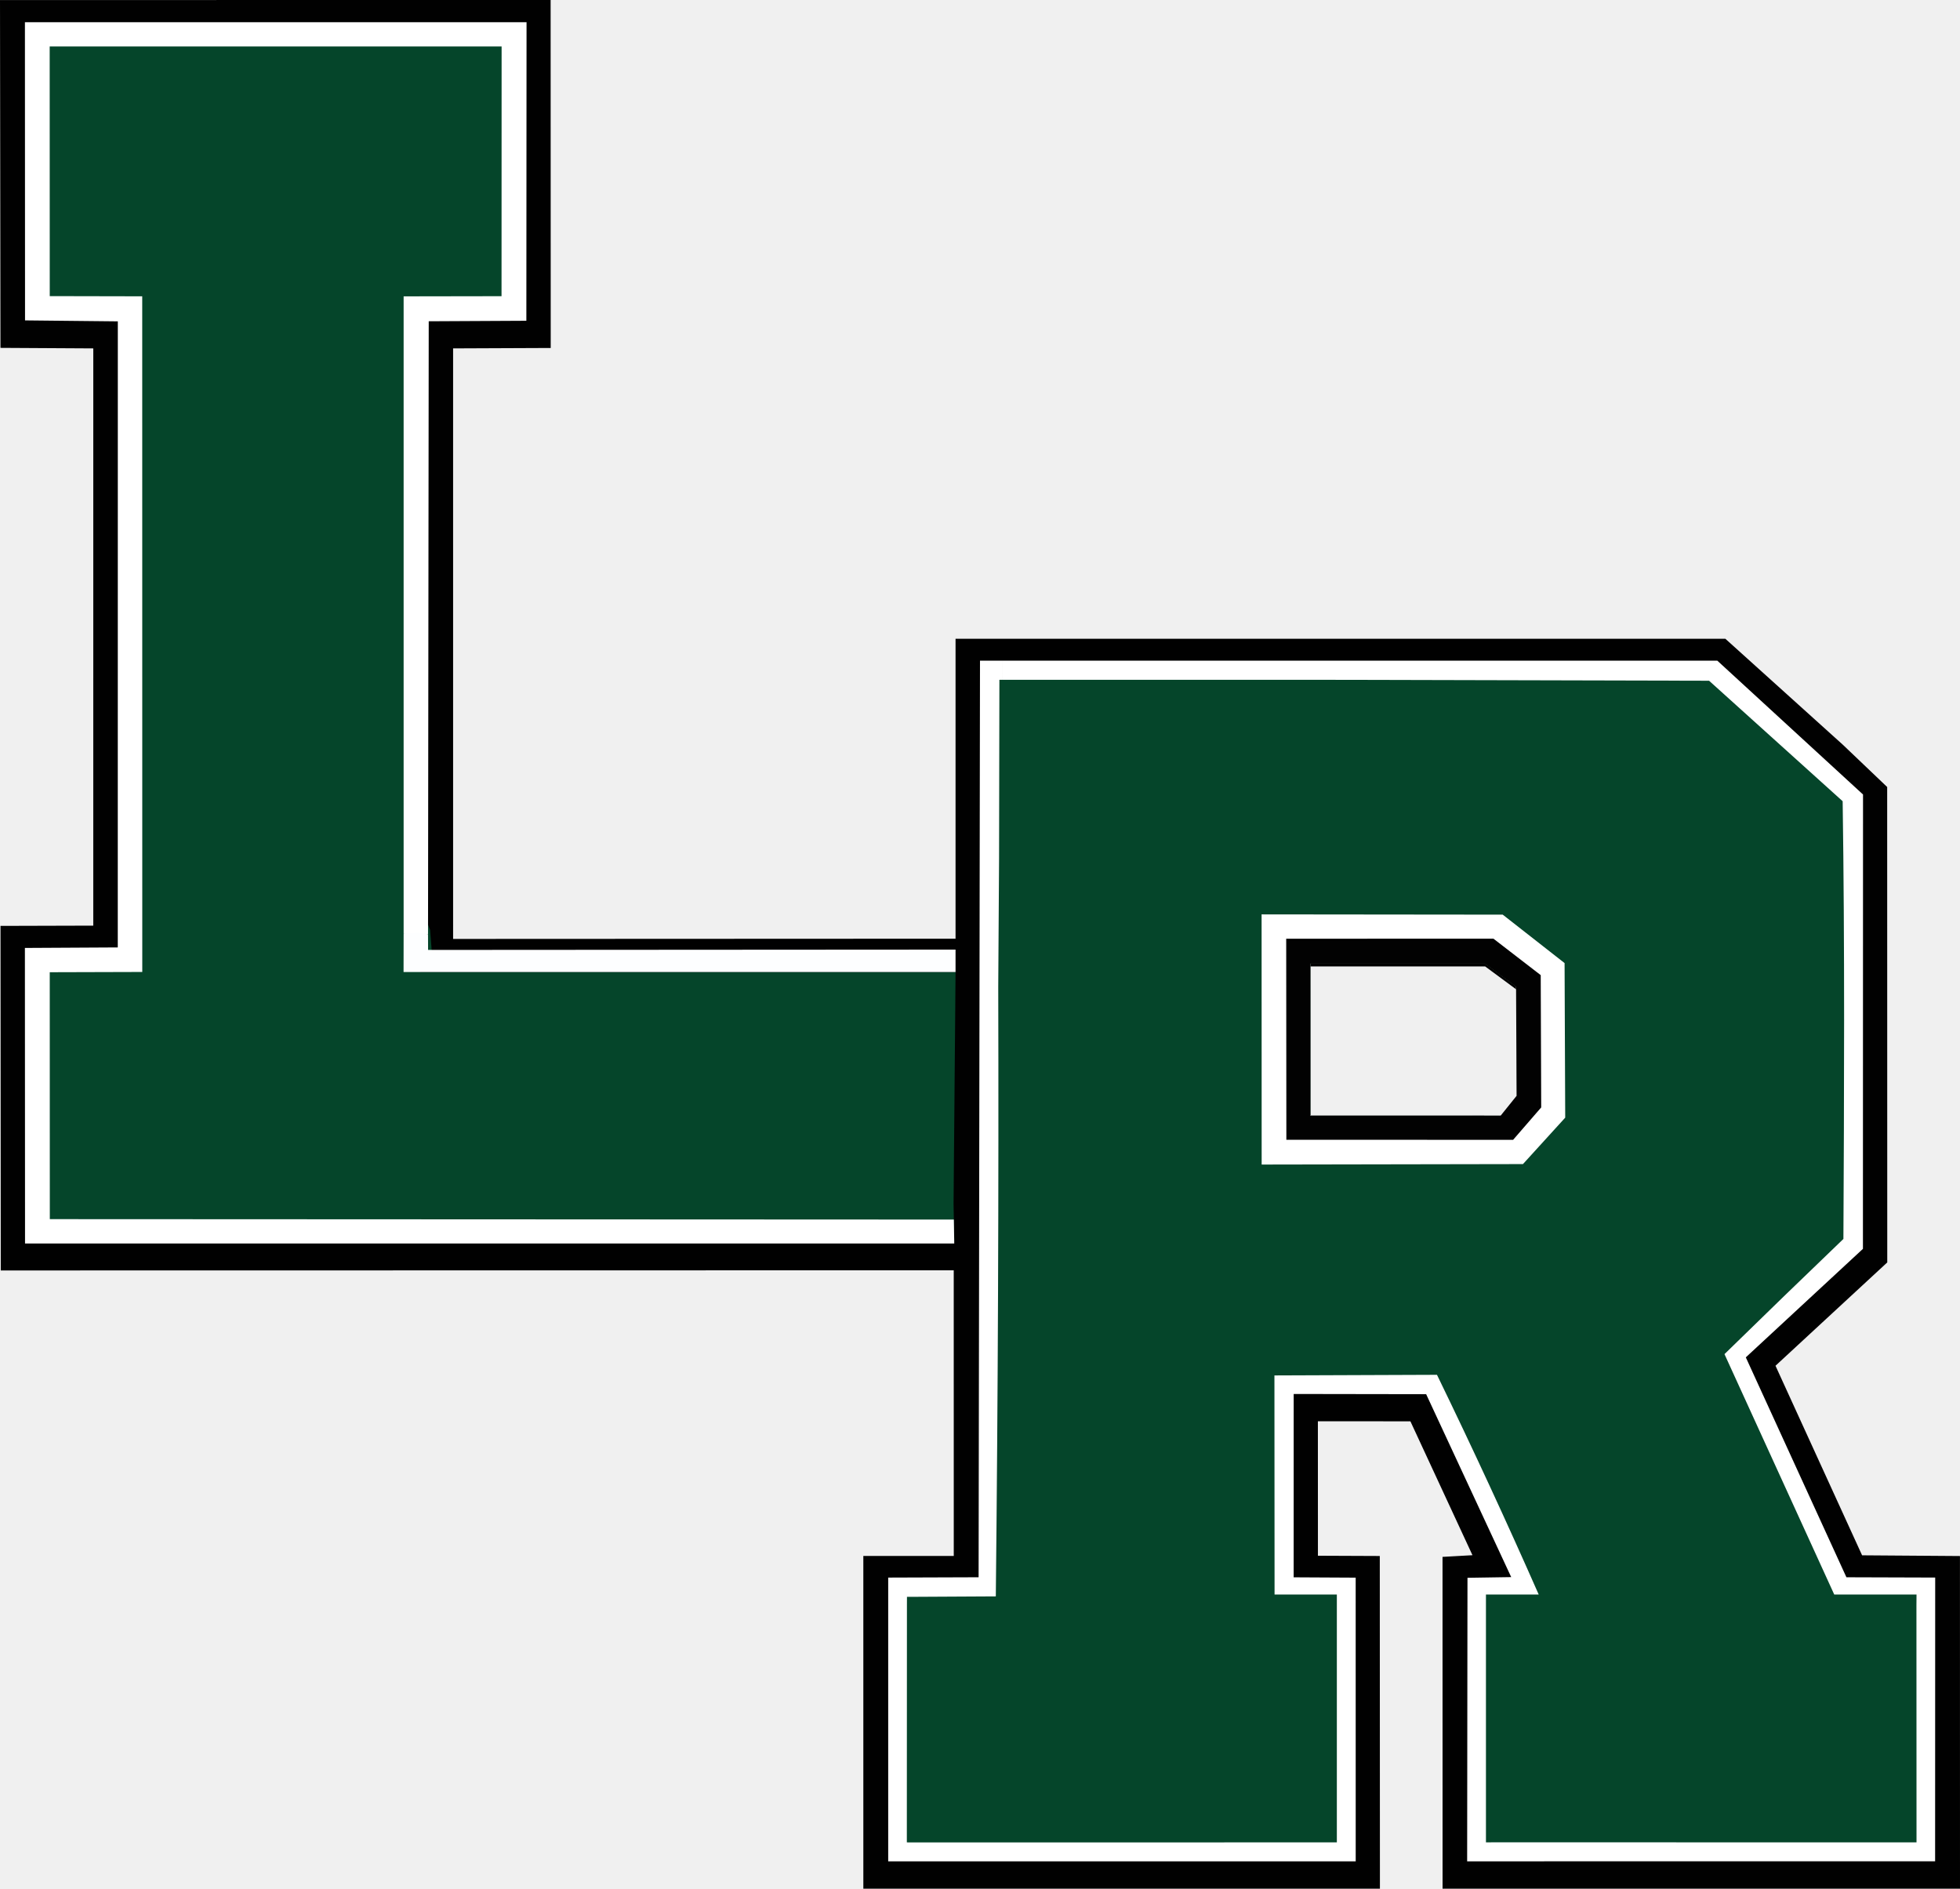
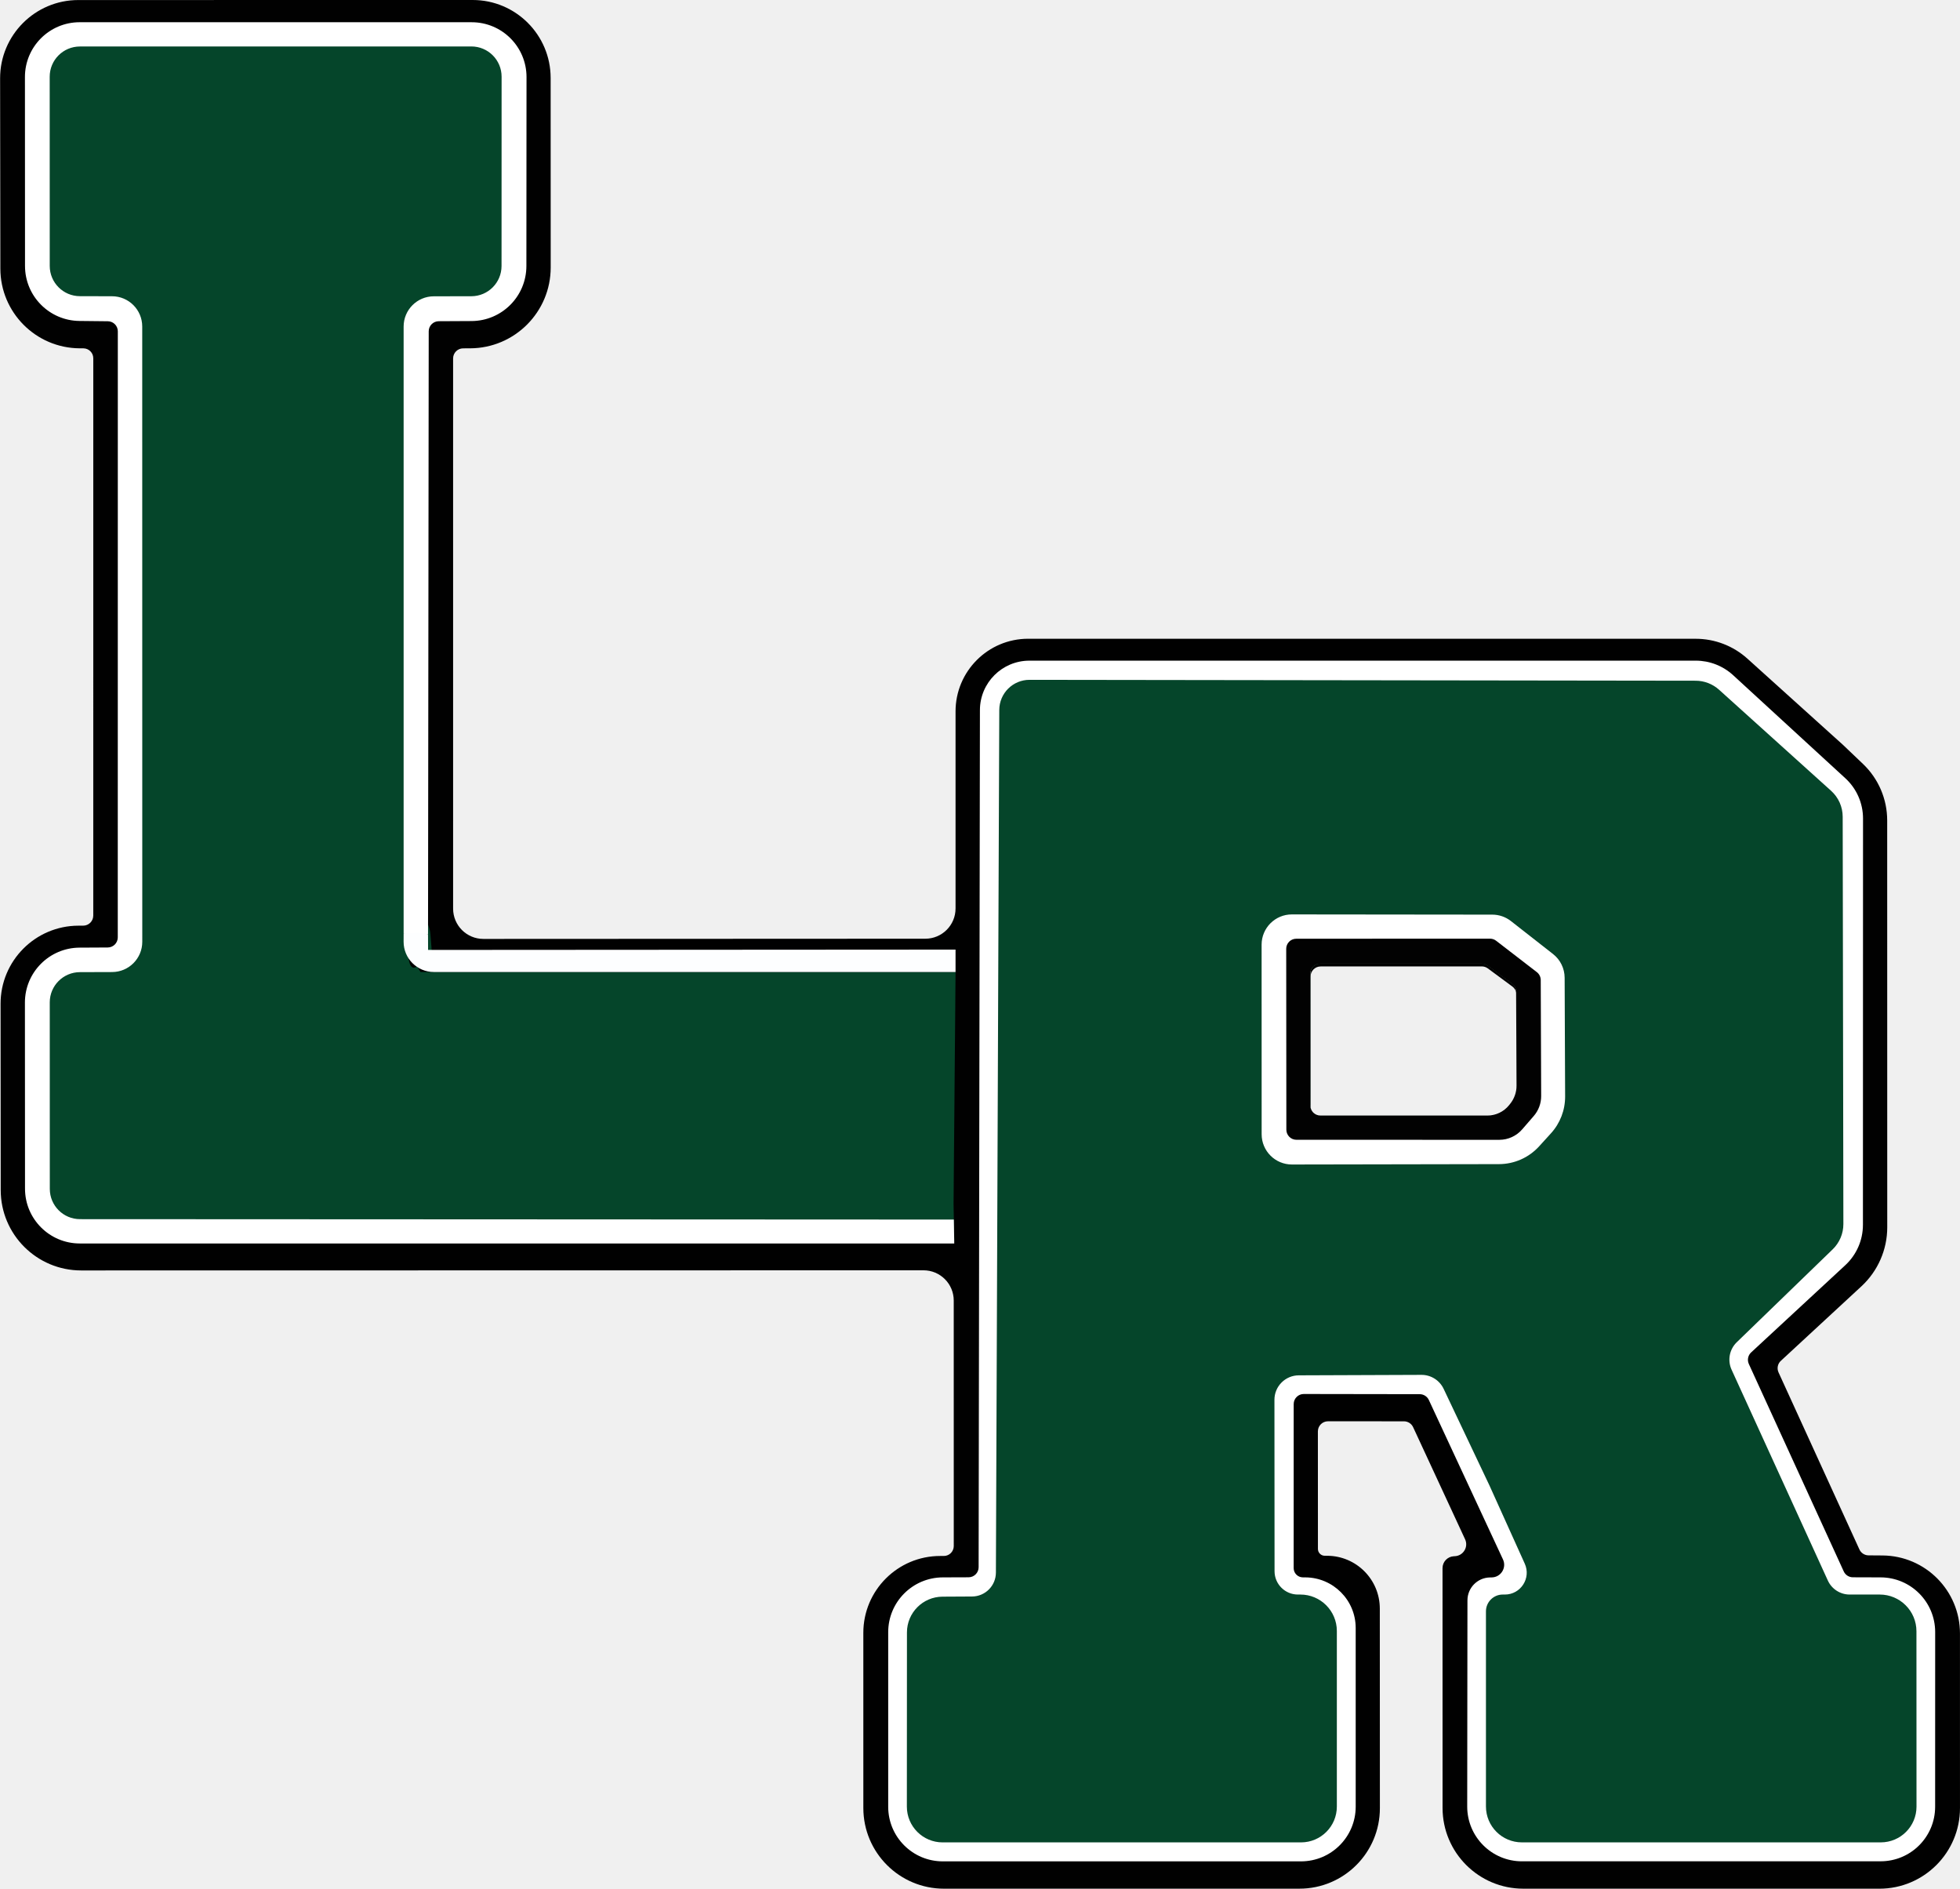
<svg xmlns="http://www.w3.org/2000/svg" id="Layer_2" data-name="Layer 2" viewBox="0 0 1944.33 1873.25">
  <defs>
    <style>
      .cls-1 {
        fill: #fdfeff;
      }

      .cls-2 {
        fill: #05452a;
      }

      .cls-3 {
        fill: #fff;
      }

      .cls-4 {
        fill: #020202;
      }

      .cls-5 {
        fill: #010101;
      }
    </style>
  </defs>
  <g id="Layer_1-2" data-name="Layer 1">
    <g>
-       <path class="cls-5" d="M1944.29,1543.31l-97.08-.71-85.91-188.01,110.87-102.49-.08-471.52-43.93-41.89-116.59-105.14-463.47-.03h-300.19v297.51c-166.14.07-332.28.15-498.42.22,0-195.24,0-390.48-.01-585.71l96.84-.41-.1-345.14L0,.05l.46,344.97,92.08.53-.02,572.51-92.01.26.26,341.75,945.34-.16.03,283.34h-89.71s.01,330,.01,330l512.45-.02-.13-329.96-61.37-.26-.04-133.34,91.78.03,61.57,132.79-29.71,1.66.05,329.09,513.29.02-.04-329.95ZM1489.04,1109.18l-188.87-.03-.09-150.6,173.17-.04,31.02,22.92.54,108.16-15.76,19.58Z" />
-       <path class="cls-2" d="M426.63,922.25l1.61,20.33c-3.98,6.33-6.2,4.5-9.34-1.72,5-12.01-12.08-11.55-13-9.63-1.34,2.78-3.35,35.23,7.82,27.31l3.44,5.5,530.76.03c-.66,76.7-1.32,153.41-1.99,230.11.23,12.35.47,24.71.7,37.06-1.3,1.5-2.47,2.17-3.51,2.01-2.75-.42-4.61-6.63-5.58-18.62l-884.68.08c-4.79.14-7.66-3.05-8.94-7.4v-241.55c4.85-4.64,7.28-6.97,7.28-6.97l82.95-.24c2.59-216.69,2.56-442.46-.04-659.15l-83.37-.23c-4.6-4.89-6.89-7.34-6.89-7.34V47.55c4.91-4.63,7.36-6.94,7.36-6.94l443.03-.04c4.73-.14,7.65,3.11,8.88,7.4l-.14,244.37c-4.87,4.63-7.3,6.95-7.3,6.95l-88.25.14c-1.81,189.74-2.29,379.95-1.45,570.62,6.89,17.4,13.77,34.8,20.66,52.19Z" />
-       <path class="cls-3" d="M407.38,928.51c-2.33-.94-4.66-1.89-6.98-2.83,0-210.58,0-421.17,0-631.75l97.12-.16.08-247.7-448.31.04.06,247.59,91.74.19.05,670.13-91.79.26.07,244.9c298.93.14,597.86.27,896.79.41.14,7.91.27,15.81.41,23.72H24.83l-.13-293.12,92.13-.51.05-620.95-92.05-.96-.11-295.73,497.62.02-.19,296.08-96.85.5c-.23,202.67-.46,405.33-.69,608-5.74.62-11.48,1.24-17.22,1.85Z" />
-       <path class="cls-1" d="M947.91,941.83v22.23H400.33l.07-38.38c7.97-.03,16.21-1.36,24.2.98.02,5.17.04,10.34.06,15.5,174.42-.11,348.83-.22,523.25-.33Z" />
-       <path class="cls-3" d="M994.06,655.26l.83,933.54-89.76.49-.04,232.57,415.56-.05-.27-232.52-61.53-.52-.13-230.72,170.91.02,107.6,230.9-57.94.17.55,232.62,415.86.17-.08-232.77-78.89-.83-113.2-247.69,120.27-113.59-.38-429.88-72.56-66.4-57.04-50.6c-233.24,1.35-466.48,2.69-699.72,4.04,0-9.65-.02-19.3-.03-28.96h709.51l144.55,132.75-.09,450.64-116.19,107.62,99.81,218.12,88.06.28-.08,281.4-464.22.05.33-281.22,43.37-.67-84.37-181.43-131.4-.21-.03,181.85,61.52.32.03,281.39h-463.77s0-281.46,0-281.46l89.68-.31c.46-303.04.92-606.07,1.38-909.11h21.9Z" />
-       <path class="cls-2" d="M1901.12,1591.06c.03-3.18.06-6.36.08-9.55h-81.62c-36.3-79.48-72.59-158.96-108.89-238.45,38.97-38.09,78.3-76.17,117.98-114.24.72-143.57,1.38-290.83-.74-434.14-88.34-79.68-132.51-119.51-132.51-119.51l-386.05-.94h-317.96c-.11,59.14-.22,118.29-.33,177.43-.27,42.36-.55,84.73-.82,127.09.54,201.95-.26,403.47-2.41,604.58l-80.88.44c-2.42,0-4.83.01-7.25.02-.01,2.32-.03,4.63-.04,6.95-.03,76.41-.06,152.82-.09,229.23v7.36c2.96.01,5.92.03,8.88.04l410.27-.05c2.47,0,4.94,0,7.42,0,0-.15,0-8.7,0-8.85.03-74,.03-162.96,0-236.96-20.6,0-41.2,0-61.79,0l-.13-217.33c53.75-.2,107.5-.4,161.25-.61,17.43,35.86,34.81,72.48,52.11,109.86,16.87,36.44,33.13,72.48,48.81,108.08h-52.34c0,2.84,0,5.68,0,8.52,0,76.68,0,153.36,0,230.04v7.24c3.04-.02,6.08-.03,9.13-.05,136.87.02,273.73.03,410.6.05h7.39v-8.73l-.08-227.54ZM1489.04,1106.43h-.33s0,0,0,0l-188.87-.03-.09-150.6,173.17-.04h0s.33,0,.33,0l31.02,22.92.54,108.16-15.76,19.58Z" />
-       <path class="cls-3" d="M1552.06,955.2l-61.36-48.04-239.19-.25.06,248.12,259.21-.46,41.92-46.05-.63-153.33ZM1488.71,1106.07l-188.87-.03-.09-150.6,173.17-.04,31.02,22.92.54,108.16-15.76,19.58Z" />
-       <path class="cls-4" d="M1528.39,967.15l-46.92-36.17-205.55.07.16,199.41,224.95.04,27.85-32.14-.48-131.21ZM1488.71,1106.43l-188.87-.03-.09-150.6,173.17-.04,31.02,22.92.54,108.16-15.76,19.58Z" />
+       <path class="cls-5" d="M1867.48,1542.75L1853.58,1542.65C1849.7,1542.62,1846.18,1540.34,1844.56,1536.8L1764.31,1361.17C1762.51,1357.25,1763.44,1352.61,1766.62,1349.68L1846.55,1275.78C1862.88,1260.68,1872.17,1239.45,1872.16,1217.22L1872.1,813.66C1872.09,792.53,1863.44,772.33,1848.15,757.75L1828.16,738.69L1733.42,653.25C1719.35,640.57,1701.09,633.55,1682.15,633.55L1019.98,633.52C980.18,633.52,947.91,665.79,947.91,705.59L947.91,901.04C947.91,917.61,934.49,931.04,917.92,931.04L479.5,931.24C462.93,931.24,449.49,917.81,449.49,901.24L449.48,355.5C449.48,349.99,453.93,345.52,459.44,345.5L466.43,345.47C510.6,345.28,546.31,309.41,546.3,265.24L546.24,77.34C546.23,34.62,511.59,-0.01,468.87,0L77.73,0.04C34.81,0.05,0.05,34.86,0.1,77.78L0.36,266.42C0.41,309.92,35.56,345.22,79.06,345.47L82.74,345.49C88.16,345.52,92.54,349.93,92.54,355.35L92.52,908.09C92.52,913.6,88.06,918.07,82.55,918.09L77.79,918.1C35.09,918.22,0.54,952.9,0.57,995.6L0.71,1180.33C0.74,1224.38,36.46,1260.06,80.51,1260.06L916.11,1259.92C932.68,1259.91,946.11,1273.34,946.11,1289.91L946.14,1533.38C946.14,1538.83,941.72,1543.25,936.27,1543.25L932.68,1543.25C890.57,1543.25,856.43,1577.39,856.43,1619.5L856.44,1793.22C856.44,1837.42,892.27,1873.25,936.47,1873.25L1289.03,1873.23C1333.13,1873.23,1368.88,1837.47,1368.86,1793.37L1368.78,1595.43C1368.77,1566.58,1345.45,1543.17,1316.6,1543.05L1314.14,1543.04C1310.41,1543.02,1307.39,1539.99,1307.39,1536.26L1307.35,1419.68C1307.35,1414.15,1311.83,1409.67,1317.36,1409.67L1392.75,1409.7C1396.64,1409.7,1400.18,1411.96,1401.82,1415.49L1453.38,1526.71C1456.89,1534.27,1451.66,1543,1443.33,1543.46L1442.14,1543.53C1435.88,1543.88,1430.99,1549.05,1430.99,1555.32L1431.03,1793.15C1431.03,1837.38,1466.9,1873.24,1511.13,1873.24L1864.33,1873.26C1908.51,1873.26,1944.33,1837.44,1944.32,1793.26L1944.3,1620.13C1944.29,1577.61,1909.99,1543.06,1867.48,1542.75ZM1475.2,1109.17L1310.16,1109.15C1304.64,1109.15,1300.17,1104.68,1300.16,1099.16L1300.09,968.55C1300.08,963.03,1304.56,958.55,1310.08,958.55L1469.96,958.51C1472.1,958.51,1474.18,959.2,1475.9,960.47L1500.24,978.45C1502.78,980.33,1504.28,983.29,1504.3,986.44L1504.76,1079.31C1504.79,1085.96,1502.53,1092.42,1498.37,1097.6L1497.74,1098.38C1492.24,1105.2,1483.96,1109.17,1475.2,1109.17Z" />
+       <path class="cls-2" d="M426.99,926.74L428.24,942.58C424.26,948.91,422.04,947.08,418.9,940.86C423.9,928.85,406.82,929.31,405.9,931.23C404.56,934.01,402.55,966.46,413.72,958.54L417.16,964.04L947.92,964.07L945.93,1194.18L946.63,1231.24C945.33,1232.74,944.16,1233.41,943.12,1233.25C940.37,1232.83,938.51,1226.62,937.54,1214.63L79.43,1214.71C59.82,1214.71,43.92,1198.81,43.92,1179.2L43.92,994.17C43.92,974.63,59.73,958.77,79.28,958.71L110.46,958.62C123.55,958.58,134.15,947.95,134.15,934.86L134.11,323.09C134.11,309.99,123.52,299.37,110.42,299.33L79.24,299.25C59.68,299.19,43.85,283.32,43.85,263.76L43.85,76.08C43.85,56.49,59.73,40.61,79.32,40.61L467.59,40.57C487.21,40.57,503.12,56.48,503.1,76.1L503,263.86C502.99,283.44,487.13,299.3,467.56,299.33L431.09,299.39C418.01,299.41,407.4,310.01,407.37,323.09L405.99,864.29C405.98,868.09,406.7,871.87,408.1,875.41L424.98,918.05C426.08,920.83,426.76,923.76,426.99,926.74Z" />
+       <path class="cls-3" d="M407.38,928.51L400.4,925.68L400.4,323.88C400.4,307.33,413.8,293.91,430.35,293.88L467.58,293.82C484.12,293.79,497.52,280.37,497.53,263.83L497.59,76.08C497.6,59.51,484.16,46.07,467.59,46.07L79.29,46.11C62.72,46.11,49.29,59.54,49.3,76.11L49.34,263.77C49.35,280.31,62.74,293.73,79.28,293.76L111.15,293.83C127.7,293.86,141.09,307.28,141.09,323.83L141.14,934.1C141.14,950.64,127.76,964.06,111.22,964.1L79.27,964.2C62.73,964.24,49.35,977.66,49.36,994.2L49.41,1179.2C49.42,1195.76,62.84,1209.19,79.4,1209.19L946.21,1209.59L946.62,1233.31L79.17,1233.31C49.15,1233.31,24.82,1208.99,24.81,1178.97L24.72,994.38C24.71,964.41,48.92,940.06,78.89,939.89L106.89,939.74C112.39,939.7,116.83,935.24,116.83,929.74L116.88,328.63C116.88,323.14,112.47,318.68,106.98,318.63L78.79,318.33C48.9,318.02,24.82,293.7,24.81,263.8L24.74,76.37C24.73,46.37,49.05,22.04,79.05,22.04L467.94,22.06C497.98,22.06,522.32,46.42,522.31,76.46L522.18,263.83C522.17,293.87,497.88,318.27,467.84,318.42L435.24,318.59C429.74,318.62,425.29,323.08,425.29,328.58L424.61,926.64L407.39,928.49Z" />
+       <path class="cls-1" d="M947.91,941.83L947.91,964.06L430.38,964.06C413.79,964.06,400.35,950.6,400.38,934.01L400.4,925.68C408.37,925.65,416.61,924.32,424.6,926.66L424.66,942.16Z" />
+       <path class="cls-3" d="M994.13,714.06L994.86,1558.94C994.88,1575.45,981.54,1588.87,965.03,1588.96L934.96,1589.13C918.46,1589.22,905.13,1602.62,905.12,1619.12L905.1,1791.85C905.09,1808.42,918.53,1821.86,935.1,1821.86L1290.62,1821.81C1307.2,1821.81,1320.63,1808.36,1320.62,1791.78L1320.41,1618.82C1320.4,1602.46,1307.21,1589.18,1290.85,1589.04L1288.39,1589.02C1272.03,1588.88,1258.84,1575.59,1258.83,1559.23L1258.74,1388.07C1258.73,1371.49,1272.16,1358.05,1288.74,1358.05L1410.52,1358.07C1422.18,1358.07,1432.78,1364.83,1437.7,1375.4L1519.88,1551.73C1527.98,1569.11,1515.32,1589.03,1496.15,1589.09L1493.83,1589.1C1485.8,1589.12,1479.31,1595.65,1479.32,1603.68L1479.77,1791.84C1479.81,1808.38,1493.22,1821.77,1509.76,1821.77L1865.68,1821.92C1882.25,1821.92,1895.7,1808.48,1895.69,1791.91L1895.63,1618.84C1895.62,1602.39,1882.39,1589.02,1865.95,1588.85L1835.78,1588.53C1824.15,1588.41,1813.64,1581.58,1808.81,1571L1712.46,1360.17C1707.12,1348.49,1709.81,1334.71,1719.14,1325.89L1814.39,1235.94C1820.39,1230.27,1823.8,1222.37,1823.79,1214.1L1823.43,810.37C1823.42,801.96,1819.89,793.94,1813.69,788.26L1750.86,730.77L1702.41,687.79C1696.88,682.88,1689.73,680.19,1682.33,680.24L1023.95,684.04C1007.44,684.13,994.11,697.55,994.13,714.06ZM1021.19,655.26L1682.21,655.25C1695.95,655.25,1709.2,660.41,1719.32,669.71L1830.62,771.92C1841.78,782.17,1848.13,796.62,1848.13,811.77L1848.04,1214.82C1848.04,1230.01,1841.71,1244.51,1830.56,1254.83L1737.16,1341.34C1733.99,1344.28,1733.06,1348.91,1734.86,1352.84L1829,1558.56C1830.62,1562.11,1834.16,1564.39,1838.06,1564.4L1865.66,1564.49C1895.54,1564.58,1919.71,1588.84,1919.7,1618.72L1919.66,1792.02C1919.65,1821.87,1895.45,1846.06,1865.6,1846.07L1509.8,1846.1C1479.78,1846.11,1455.45,1821.75,1455.48,1791.73L1455.72,1587.21C1455.74,1574.82,1465.68,1564.74,1478.07,1564.55L1479.8,1564.52C1488.88,1564.38,1494.8,1554.93,1490.97,1546.7L1417.43,1388.56C1415.8,1385.04,1412.27,1382.79,1408.38,1382.78L1293.36,1382.6C1287.84,1382.59,1283.35,1387.07,1283.35,1392.59L1283.32,1555.27C1283.32,1560.34,1287.41,1564.45,1292.48,1564.48L1294.94,1564.49C1322.54,1564.63,1344.84,1587.05,1344.85,1614.65L1344.86,1791.85C1344.87,1821.83,1320.56,1846.14,1290.58,1846.14L935.24,1846.14C905.34,1846.14,881.1,1821.9,881.1,1792L881.1,1618.82C881.1,1588.89,905.31,1564.6,935.24,1564.49L960.83,1564.4C966.33,1564.39,970.79,1559.92,970.8,1554.42L972.09,704.29C972.13,677.2,994.1,655.26,1021.19,655.26Z" />
+       <path class="cls-2" d="M1864.71,1581.51L1834.86,1581.51C1825.55,1581.51,1817.1,1576.08,1813.23,1567.61L1717.74,1358.49C1713.51,1349.24,1715.57,1338.33,1722.88,1331.26L1818.04,1239.11C1824.83,1232.53,1828.66,1223.48,1828.64,1214.03L1827.96,810.05C1827.94,800.26,1823.78,790.94,1816.51,784.38L1705.36,684.13C1698.96,678.36,1690.65,675.16,1682.04,675.15L1021.33,674.27C1004.79,674.25,991.36,687.61,991.29,704.15L987.94,1559.76C987.89,1572.81,977.33,1583.38,964.28,1583.45L934.99,1583.61C915.48,1583.71,899.71,1599.55,899.7,1619.06L899.61,1791.83C899.6,1811.43,915.49,1827.33,935.09,1827.33L1290.63,1827.32C1310.25,1827.32,1326.16,1811.41,1326.16,1791.79L1326.16,1617.67C1326.16,1597.7,1309.97,1581.51,1290,1581.51L1287.53,1581.51C1274.74,1581.51,1264.36,1571.14,1264.36,1558.35L1264.25,1388.33C1264.25,1374.98,1275.04,1364.14,1288.39,1364.09L1410.1,1363.63C1419.49,1363.59,1428.06,1368.99,1432.09,1377.48L1477.6,1473.43L1512.58,1550.9C1519.07,1565.25,1508.57,1581.51,1492.82,1581.51L1490.72,1581.51C1481.53,1581.51,1474.07,1588.97,1474.07,1598.16L1474.07,1791.69C1474.07,1811.36,1490.02,1827.31,1509.69,1827.31L1865.74,1827.31C1885.32,1827.31,1901.18,1811.44,1901.18,1791.86L1901.12,1617.91C1901.11,1597.81,1884.81,1581.51,1864.71,1581.51ZM1475.74,1106.43L1309.83,1106.4C1304.31,1106.4,1299.84,1101.93,1299.83,1096.41L1299.76,965.8C1299.75,960.28,1304.23,955.8,1309.75,955.8L1469.96,955.76C1472.1,955.76,1474.18,956.45,1475.9,957.72L1500.24,975.7C1502.78,977.58,1504.28,980.54,1504.3,983.69L1504.76,1076.49C1504.79,1083.18,1502.52,1089.69,1498.32,1094.91L1497.38,1096.07C1492.11,1102.62,1484.15,1106.43,1475.74,1106.43Z" />
+       <path class="cls-3" d="M1540.62,946.23L1498.83,913.52C1493.56,909.4,1487.07,907.16,1480.37,907.15L1281.55,906.94C1264.97,906.92,1251.51,920.37,1251.52,936.95L1251.56,1124.98C1251.57,1141.57,1265.03,1155.01,1281.62,1154.98L1487,1154.61C1502.15,1154.59,1516.59,1148.19,1526.79,1136.99L1538.55,1124.06C1547.65,1114.07,1552.67,1101.02,1552.61,1087.51L1552.13,969.73C1552.09,960.55,1547.85,951.89,1540.62,946.23ZM1475.63,1106.06L1309.83,1106.04C1304.31,1106.04,1299.84,1101.57,1299.83,1096.05L1299.76,965.44C1299.75,959.92,1304.23,955.44,1309.75,955.44L1469.63,955.4C1471.77,955.4,1473.85,956.09,1475.57,957.36L1499.91,975.34C1502.45,977.22,1503.95,980.18,1503.97,983.33L1504.43,1076.27C1504.46,1082.87,1502.22,1089.29,1498.08,1094.43L1496.93,1095.86C1491.74,1102.31,1483.91,1106.06,1475.63,1106.06Z" />
+       <path class="cls-4" d="M1524.52,964.16L1484.17,933.06C1482.42,931.71,1480.27,930.98,1478.06,930.98L1285.92,931.05C1280.4,931.05,1275.92,935.53,1275.93,941.05L1276.07,1120.47C1276.08,1125.99,1280.55,1130.46,1286.07,1130.46L1487.33,1130.5C1496.03,1130.5,1504.3,1126.72,1510,1120.14L1521.51,1106.86C1526.26,1101.38,1528.87,1094.36,1528.84,1087.11L1528.42,972.05C1528.41,968.96,1526.97,966.05,1524.52,964.16ZM1475.49,1106.42L1309.83,1106.4C1304.31,1106.4,1299.84,1101.93,1299.83,1096.41L1299.76,965.8C1299.75,960.28,1304.23,955.8,1309.75,955.8L1469.63,955.76C1471.77,955.76,1473.85,956.45,1475.57,957.72L1499.91,975.7C1502.45,977.58,1503.95,980.54,1503.97,983.69L1504.43,1076.59C1504.46,1083.22,1502.21,1089.66,1498.05,1094.82L1497.02,1096.11C1491.77,1102.63,1483.85,1106.42,1475.49,1106.42Z" />
    </g>
  </g>
</svg>
